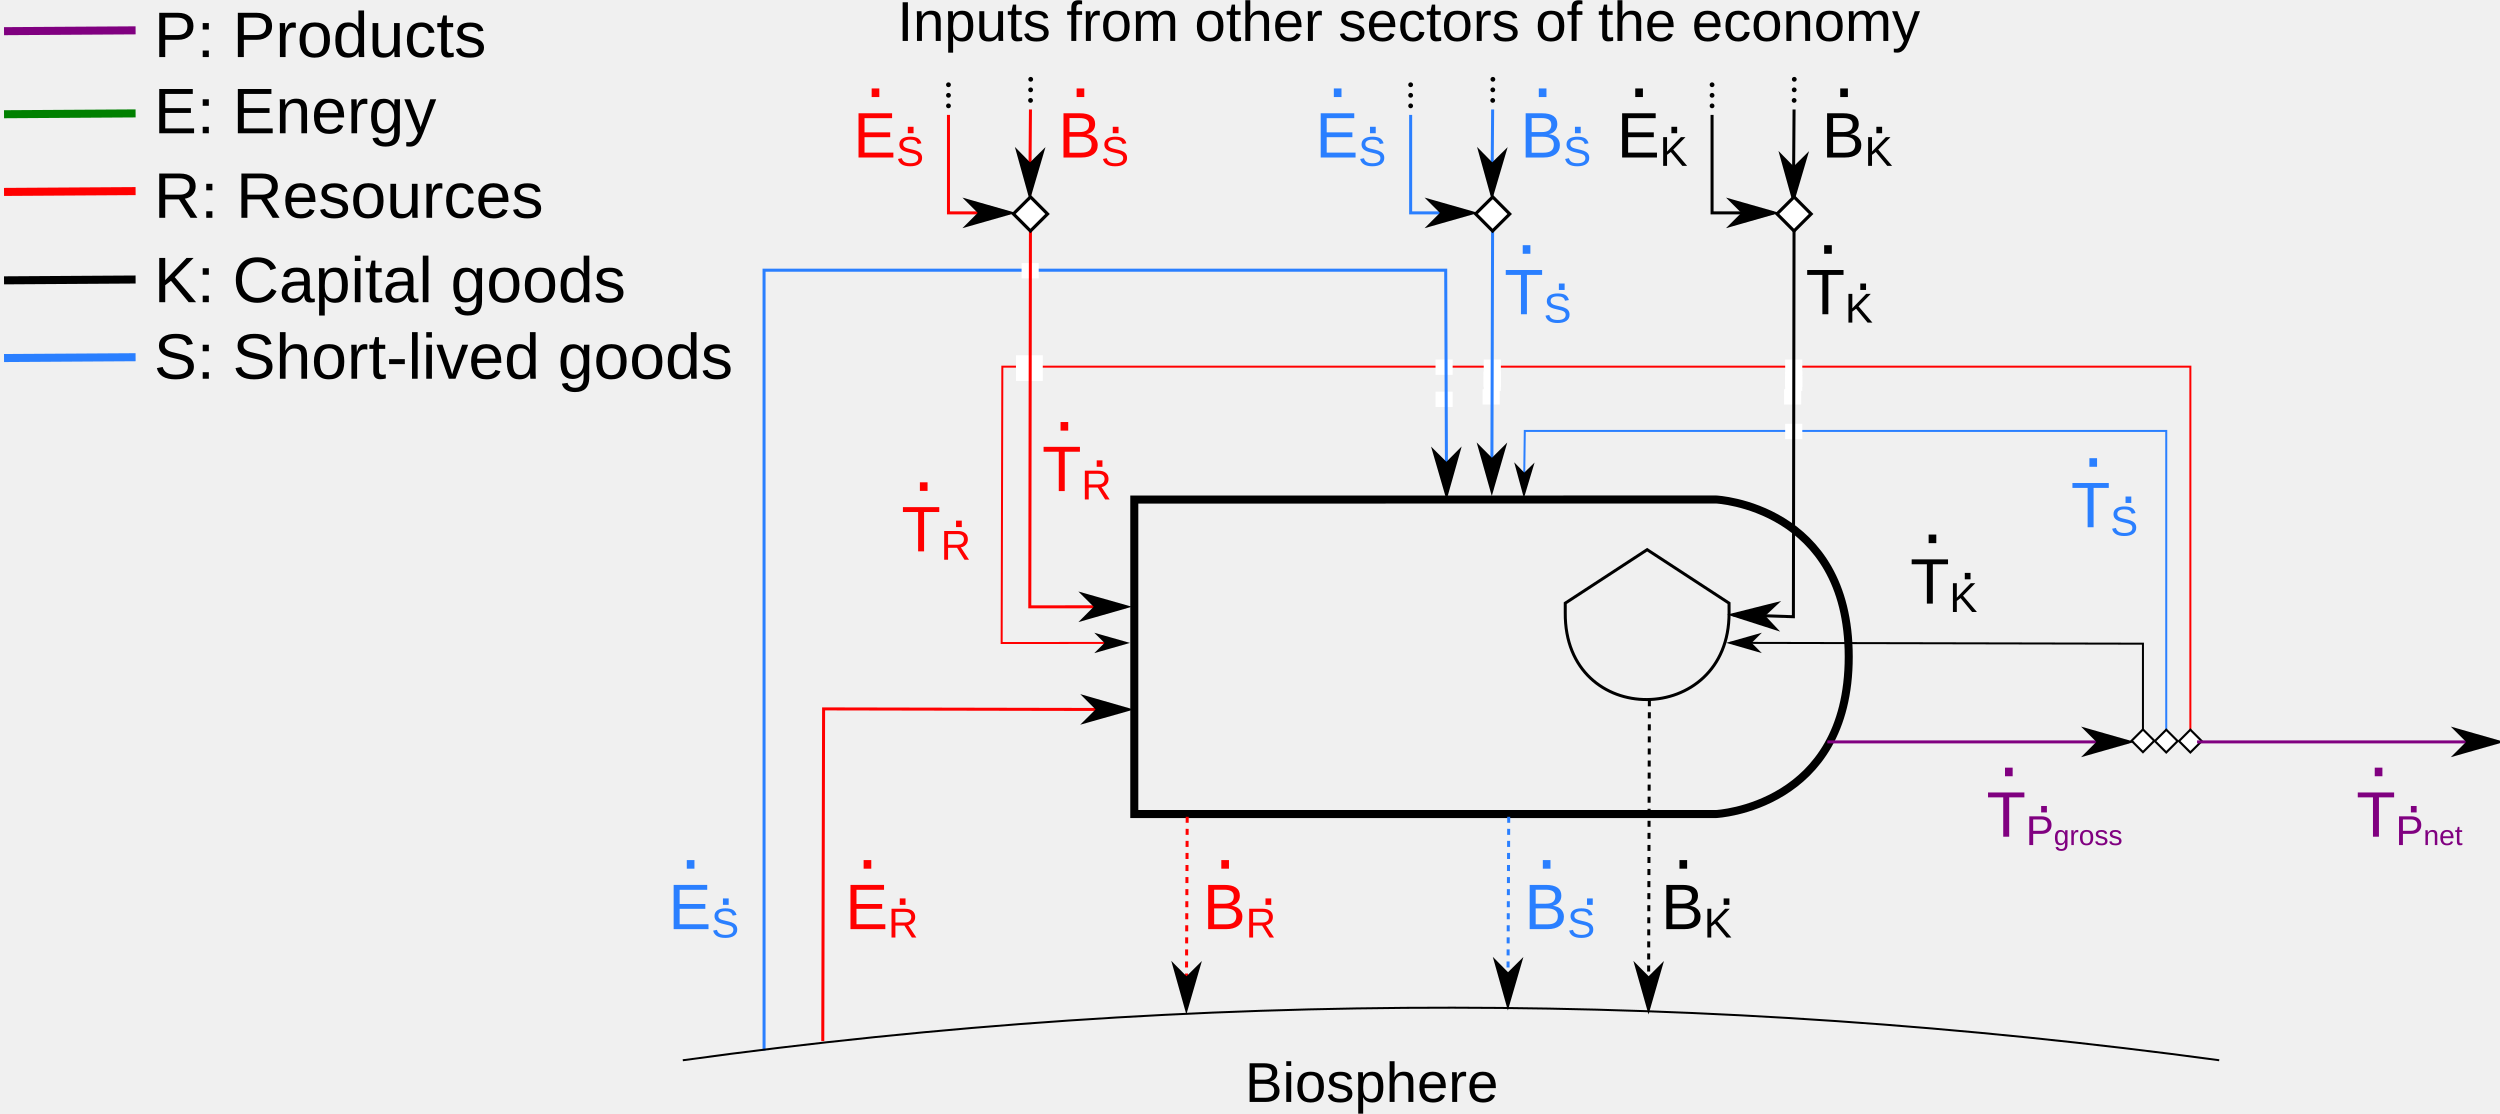
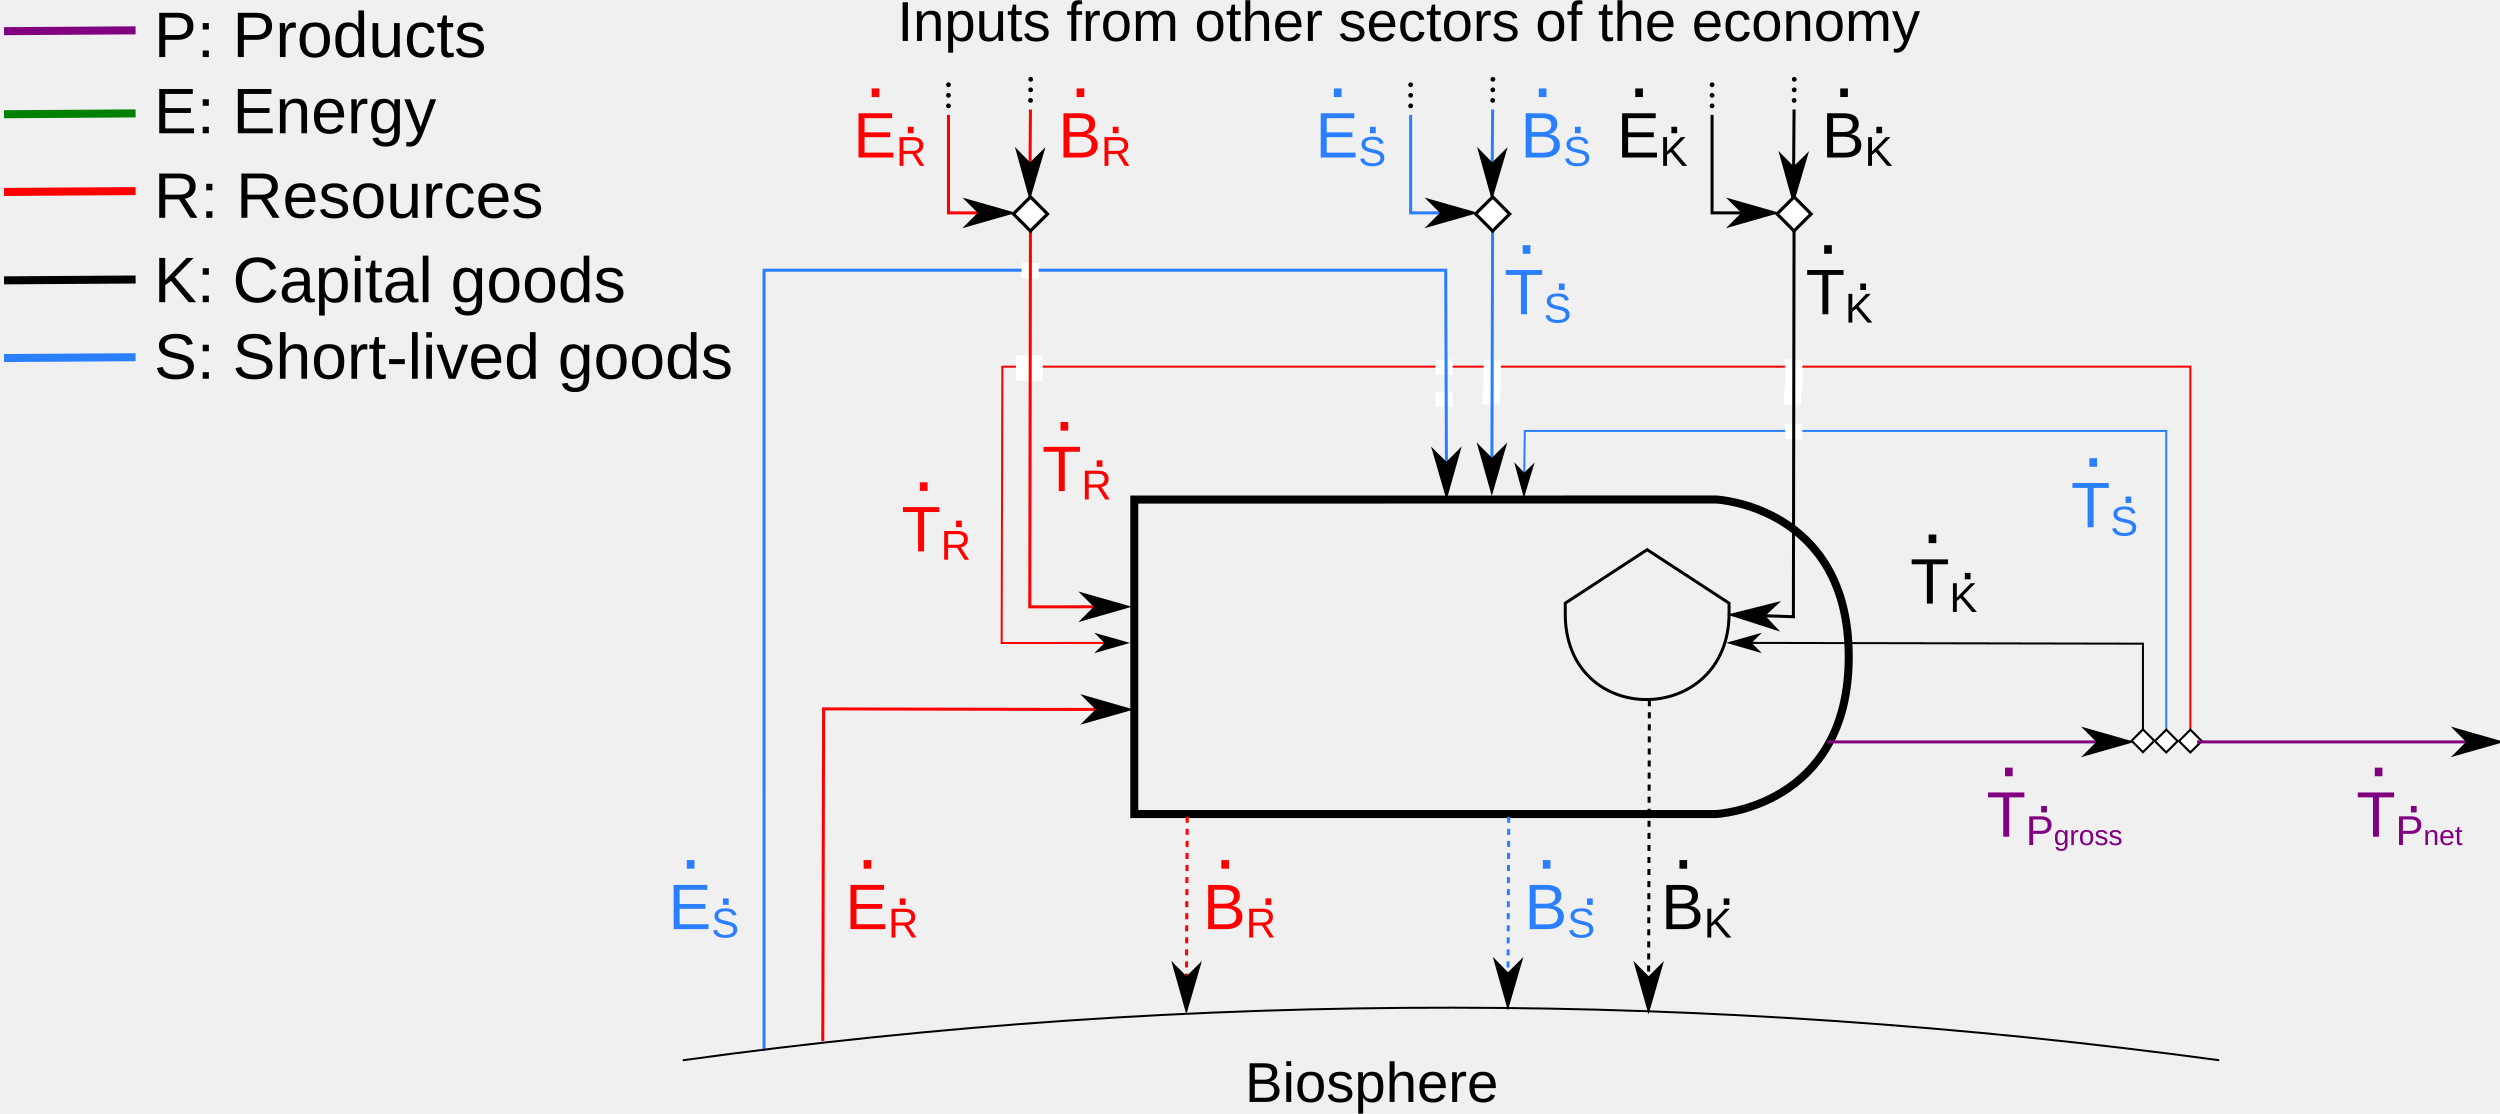
<svg xmlns="http://www.w3.org/2000/svg" width="1244.111" height="553.949" id="svg2" version="1.1">
  <defs id="defs4">
    <marker style="overflow:visible" id="InfiniteLineEnd" refX="0" refY="0" orient="auto">
      <g id="g4287">
        <circle id="circle4289" r="0.8" cy="0" cx="3" />
        <circle id="circle4291" r="0.8" cy="0" cx="6.5" />
        <circle id="circle4293" r="0.8" cy="0" cx="10" />
      </g>
    </marker>
    <marker orient="auto" refY="0" refX="0" id="Arrow2Mend" style="overflow:visible">
      <path id="path3888" style="font-size:12px;fill-rule:evenodd;stroke-width:0.625;stroke-linejoin:round" d="M 8.719,4.034 -2.207,0.016 8.719,-4.002 c -1.745,2.372 -1.735,5.617 -6e-7,8.035 z" transform="scale(-0.6,-0.6)" />
    </marker>
    <marker orient="auto" refY="0" refX="0" id="EmptyDiamondL" style="overflow:visible">
      <path id="path3968" d="M 0,-7.071 -7.071,0 0,7.071 7.071,0 0,-7.071 z" style="fill:#ffffff;fill-rule:evenodd;stroke:#000000;stroke-width:1pt;marker-start:none" transform="scale(0.8,0.8)" />
    </marker>
    <marker style="overflow:visible" id="InfiniteLineStart" refX="0" refY="0" orient="auto">
      <g id="g4034" transform="translate(-13,0)">
        <circle d="M 3.8,0 C 3.8,0.442 3.442,0.8 3,0.8 2.558,0.8 2.2,0.442 2.2,0 c 0,-0.442 0.358,-0.8 0.8,-0.8 0.442,0 0.8,0.358 0.8,0.8 z" id="circle4036" r="0.8" cy="0" cx="3" />
        <circle d="M 7.3,0 C 7.3,0.442 6.942,0.8 6.5,0.8 6.058,0.8 5.7,0.442 5.7,0 c 0,-0.442 0.358,-0.8 0.8,-0.8 0.442,0 0.8,0.358 0.8,0.8 z" id="circle4038" r="0.8" cy="0" cx="6.5" />
        <circle d="M 10.8,0 C 10.8,0.442 10.442,0.8 10,0.8 9.558,0.8 9.2,0.442 9.2,0 c 0,-0.442 0.358,-0.8 0.8,-0.8 0.442,0 0.8,0.358 0.8,0.8 z" id="circle4040" r="0.8" cy="0" cx="10" />
      </g>
    </marker>
    <marker orient="auto" refY="0" refX="0" id="Arrow1Lend" style="overflow:visible">
      <path id="path3792" d="M 0,0 5,-5 -12.5,0 5,5 0,0 z" style="fill-rule:evenodd;stroke:#000000;stroke-width:1pt;marker-start:none" transform="matrix(-0.8,0,0,-0.8,-10,0)" />
    </marker>
    <marker orient="auto" refY="0" refX="0" id="Arrow1Lstart-0" style="overflow:visible">
      <path id="path4143-5" d="M 0,0 5,-5 -12.5,0 5,5 0,0 z" style="fill-rule:evenodd;stroke:#000000;stroke-width:1pt;marker-start:none" transform="matrix(0.8,0,0,0.8,10,0)" />
    </marker>
    <marker orient="auto" refY="0" refX="0" id="Arrow1Lend-7" style="overflow:visible">
      <path id="path4132-0" d="M 0,0 5,-5 -12.5,0 5,5 0,0 z" style="fill-rule:evenodd;stroke:#000000;stroke-width:1pt;marker-start:none" transform="matrix(-0.8,0,0,-0.8,-10,0)" />
    </marker>
    <marker style="overflow:visible" id="InfiniteLineStart-0" refX="0" refY="0" orient="auto">
      <g id="g4065-5" transform="translate(-13,0)">
        <circle d="M 3.8,0 C 3.8,0.442 3.442,0.8 3,0.8 2.558,0.8 2.2,0.442 2.2,0 c 0,-0.442 0.358,-0.8 0.8,-0.8 0.442,0 0.8,0.358 0.8,0.8 z" id="circle4067-6" r="0.8" cy="0" cx="3" />
        <circle d="M 7.3,0 C 7.3,0.442 6.942,0.8 6.5,0.8 6.058,0.8 5.7,0.442 5.7,0 c 0,-0.442 0.358,-0.8 0.8,-0.8 0.442,0 0.8,0.358 0.8,0.8 z" id="circle4069-78" r="0.8" cy="0" cx="6.5" />
        <circle d="M 10.8,0 C 10.8,0.442 10.442,0.8 10,0.8 9.558,0.8 9.2,0.442 9.2,0 c 0,-0.442 0.358,-0.8 0.8,-0.8 0.442,0 0.8,0.358 0.8,0.8 z" id="circle4071-06" r="0.8" cy="0" cx="10" />
      </g>
    </marker>
    <marker orient="auto" refY="0" refX="0" id="EmptyDiamondL-1" style="overflow:visible">
      <path id="path4169" d="M 0,-7.071 -7.071,0 0,7.071 7.071,0 0,-7.071 z" style="fill:#ffffff;fill-rule:evenodd;stroke:#000000;stroke-width:1pt;marker-start:none" transform="scale(0.8,0.8)" />
    </marker>
    <marker orient="auto" refY="0" refX="0" id="Arrow1Lstart-7" style="overflow:visible">
      <path id="path4143-9" d="M 0,0 5,-5 -12.5,0 5,5 0,0 z" style="fill-rule:evenodd;stroke:#000000;stroke-width:1pt;marker-start:none" transform="matrix(0.8,0,0,0.8,10,0)" />
    </marker>
    <marker orient="auto" refY="0" refX="0" id="Arrow1Lend-0" style="overflow:visible">
      <path id="path4132-2" d="M 0,0 5,-5 -12.5,0 5,5 0,0 z" style="fill-rule:evenodd;stroke:#000000;stroke-width:1pt;marker-start:none" transform="matrix(-0.8,0,0,-0.8,-10,0)" />
    </marker>
    <marker style="overflow:visible" id="InfiniteLineStart-3" refX="0" refY="0" orient="auto">
      <g id="g4065-9" transform="translate(-13,0)">
        <circle d="M 3.8,0 C 3.8,0.442 3.442,0.8 3,0.8 2.558,0.8 2.2,0.442 2.2,0 c 0,-0.442 0.358,-0.8 0.8,-0.8 0.442,0 0.8,0.358 0.8,0.8 z" id="circle4067-9" r="0.8" cy="0" cx="3" />
        <circle d="M 7.3,0 C 7.3,0.442 6.942,0.8 6.5,0.8 6.058,0.8 5.7,0.442 5.7,0 c 0,-0.442 0.358,-0.8 0.8,-0.8 0.442,0 0.8,0.358 0.8,0.8 z" id="circle4069-7" r="0.8" cy="0" cx="6.5" />
        <circle d="M 10.8,0 C 10.8,0.442 10.442,0.8 10,0.8 9.558,0.8 9.2,0.442 9.2,0 c 0,-0.442 0.358,-0.8 0.8,-0.8 0.442,0 0.8,0.358 0.8,0.8 z" id="circle4071-0" r="0.8" cy="0" cx="10" />
      </g>
    </marker>
    <marker orient="auto" refY="0" refX="0" id="InfiniteLineStart-7" style="overflow:visible">
      <g transform="translate(-13,0)" id="g4065">
        <circle cx="3" cy="0" r="0.8" id="circle4067" d="M 3.8,0 C 3.8,0.442 3.442,0.8 3,0.8 2.558,0.8 2.2,0.442 2.2,0 c 0,-0.442 0.358,-0.8 0.8,-0.8 0.442,0 0.8,0.358 0.8,0.8 z" />
        <circle cx="6.5" cy="0" r="0.8" id="circle4069" d="M 7.3,0 C 7.3,0.442 6.942,0.8 6.5,0.8 6.058,0.8 5.7,0.442 5.7,0 c 0,-0.442 0.358,-0.8 0.8,-0.8 0.442,0 0.8,0.358 0.8,0.8 z" />
        <circle cx="10" cy="0" r="0.8" id="circle4071" d="M 10.8,0 C 10.8,0.442 10.442,0.8 10,0.8 9.558,0.8 9.2,0.442 9.2,0 c 0,-0.442 0.358,-0.8 0.8,-0.8 0.442,0 0.8,0.358 0.8,0.8 z" />
      </g>
    </marker>
    <marker style="overflow:visible" id="Arrow1Lend-2" refX="0" refY="0" orient="auto">
      <path transform="matrix(-0.8,0,0,-0.8,-10,0)" style="fill-rule:evenodd;stroke:#000000;stroke-width:1pt;marker-start:none" d="M 0,0 5,-5 -12.5,0 5,5 0,0 z" id="path4132" />
    </marker>
    <marker style="overflow:visible" id="Arrow1Lstart" refX="0" refY="0" orient="auto">
      <path transform="matrix(0.8,0,0,0.8,10,0)" style="fill-rule:evenodd;stroke:#000000;stroke-width:1pt;marker-start:none" d="M 0,0 5,-5 -12.5,0 5,5 0,0 z" id="path4143" />
    </marker>
  </defs>
  <g id="layer1" transform="translate(833.1399,-154.8821)">
    <text xml:space="preserve" style="font-size:32px;font-style:normal;font-variant:normal;font-weight:bold;font-stretch:expanded;text-align:start;line-height:125%;letter-spacing:0px;word-spacing:0px;text-anchor:start;fill:#000000;fill-opacity:1;stroke:none;font-family:Engravers MT;-inkscape-font-specification:Engravers MT Bold Expanded" x="292.258" y="107.663" id="text6668" transform="translate(-121.7803,643.7631)">
      <tspan id="tspan6670" x="292.258" y="107.663" />
    </text>
    <path id="path4734" d="m -831.14,170.394 65.479,-0.414" style="fill:none;stroke:#800080;stroke-width:4;stroke-linecap:butt;stroke-linejoin:miter;stroke-opacity:1;marker-start:none;marker-end:none" />
    <path style="fill:none;stroke:#000000;stroke-width:4;stroke-linecap:butt;stroke-linejoin:miter;stroke-opacity:1;marker-start:none;marker-end:none" d="m -831.14,294.394 65.479,-0.414" id="path4736" />
    <path style="fill:none;stroke:#008000;stroke-width:4;stroke-linecap:butt;stroke-linejoin:miter;stroke-opacity:1;marker-start:none;marker-end:none" d="m -831.14,211.728 65.479,-0.414" id="path4738" />
    <path id="path4740" d="m -831.14,333.061 65.479,-0.414" style="fill:none;stroke:#2a7fff;stroke-width:4;stroke-linecap:butt;stroke-linejoin:miter;stroke-opacity:1;marker-start:none;marker-end:none" />
    <text xml:space="preserve" style="font-size:32px;font-style:normal;font-variant:normal;font-weight:normal;font-stretch:normal;text-align:start;line-height:125%;letter-spacing:0px;word-spacing:0px;text-anchor:start;fill:#000000;fill-opacity:1;stroke:none;font-family:Arial;-inkscape-font-specification:Arial" x="-756.526" y="183.267" id="text5894">
      <tspan id="tspan5896" x="-756.526" y="183.267">P: Products</tspan>
    </text>
    <text id="text5898" y="221.202" x="-756.526" style="font-size:32px;font-style:normal;font-variant:normal;font-weight:normal;font-stretch:normal;text-align:start;line-height:125%;letter-spacing:0px;word-spacing:0px;text-anchor:start;fill:#000000;fill-opacity:1;stroke:none;font-family:Arial;-inkscape-font-specification:Arial" xml:space="preserve">
      <tspan y="221.202" x="-756.526" id="tspan5900">E: Energy</tspan>
    </text>
    <text xml:space="preserve" style="font-size:32px;font-style:normal;font-variant:normal;font-weight:normal;font-stretch:normal;text-align:start;line-height:125%;letter-spacing:0px;word-spacing:0px;text-anchor:start;fill:#000000;fill-opacity:1;stroke:none;font-family:Arial;-inkscape-font-specification:Arial" x="-756.526" y="343.357" id="text5902">
      <tspan id="tspan5904" x="-756.526" y="343.357">S: Short-lived goods</tspan>
    </text>
    <text id="text5906" y="305.267" x="-756.526" style="font-size:32px;font-style:normal;font-variant:normal;font-weight:normal;font-stretch:normal;text-align:start;line-height:125%;letter-spacing:0px;word-spacing:0px;text-anchor:start;fill:#000000;fill-opacity:1;stroke:none;font-family:Arial;-inkscape-font-specification:Arial" xml:space="preserve">
      <tspan y="305.267" x="-756.526" id="tspan5908">K: Capital goods</tspan>
    </text>
    <path id="path6782" d="m -268.666,403.498 0,156.485 289.541,0 c 0,0 66,-3.206 66,-78.265 0,-75.059 -66,-78.265 -66,-78.265 z" style="fill:none;stroke:#000000;stroke-width:4;stroke-linecap:butt;stroke-linejoin:miter;stroke-opacity:1" />
    <path style="fill:none;stroke:#000000;stroke-width:1.5;stroke-linecap:butt;stroke-linejoin:miter;stroke-opacity:1" d="m 27.306,455.046 -40.754,-26.62 -40.754,26.62 0,4.778 c -0.431,58.107 81.709,57.06 81.531,0 z" id="path6784" />
    <path id="path6786" d="m -423.691,672.966 0.409,-165.304 151.459,0.31" style="fill:none;stroke:#ff0000;stroke-width:1.5;stroke-linecap:butt;stroke-linejoin:miter;stroke-opacity:1;marker-start:none;marker-end:url(#Arrow1Lend)" />
    <path id="path6796" d="m -242.335,561.347 -0.414,95.479" style="fill:none;stroke:#ff0000;stroke-width:1.5;stroke-linecap:butt;stroke-linejoin:miter;stroke-miterlimit:4;stroke-opacity:1;stroke-dasharray:3, 3;stroke-dashoffset:0;marker-start:none;marker-end:url(#Arrow1Lend)" />
    <path style="fill:none;stroke:#000000;stroke-width:1.5;stroke-linecap:butt;stroke-linejoin:miter;stroke-miterlimit:4;stroke-opacity:1;stroke-dasharray:3, 3;stroke-dashoffset:0;marker-start:none;marker-end:url(#Arrow1Lend)" d="m -12.335,503.347 -0.414,153.479" id="path6806" />
    <path style="fill:none;stroke:#2a7fff;stroke-width:1px;stroke-linecap:butt;stroke-linejoin:miter;stroke-opacity:1;marker-start:url(#EmptyDiamondL);marker-end:url(#Arrow1Lend)" d="m 244.88,523.677 0.005,-154.33 -319.219,0 -0.414,31.479" id="path6820" />
    <path style="fill:none;stroke:#000000;stroke-width:1px;stroke-linecap:butt;stroke-linejoin:miter;stroke-opacity:1;marker-start:url(#EmptyDiamondL);marker-end:url(#Arrow1Lend)" d="m 233.286,523.531 0,-48.325 -205.479,-0.414" id="path6822" />
    <path id="path6824" d="m 76.221,524.076 150,0.009" style="fill:none;stroke:#800080;stroke-width:1.5;stroke-linecap:butt;stroke-linejoin:miter;stroke-opacity:1;marker-end:url(#Arrow1Lend)" />
    <rect y="365.793" x="55.239" height="7.626" width="8.523" id="rect6828" style="fill:#ffffff;fill-opacity:1;stroke:none" />
    <rect style="fill:#ffffff;fill-opacity:1;stroke:none" id="rect6830" width="8.523" height="7.626" x="54.683" y="348.572" />
    <rect style="fill:#ffffff;fill-opacity:1;stroke:none" id="rect6832" width="8.523" height="7.626" x="55.239" y="339.793" />
    <rect y="341.793" x="55.239" height="7.626" width="8.523" id="rect6834" style="fill:#ffffff;fill-opacity:1;stroke:none" />
    <rect y="339.793" x="-94.761" height="7.626" width="8.523" id="rect6836" style="fill:#ffffff;fill-opacity:1;stroke:none" />
    <rect style="fill:#ffffff;fill-opacity:1;stroke:none" id="rect6838" width="8.523" height="7.626" x="-94.761" y="341.793" />
    <path id="path6848" d="m -82.335,561.347 -0.414,93.479" style="fill:none;stroke:#2a7fff;stroke-width:1.5;stroke-linecap:butt;stroke-linejoin:miter;stroke-miterlimit:4;stroke-opacity:1;stroke-dasharray:3, 3;stroke-dashoffset:0;marker-start:none;marker-end:url(#Arrow1Lend)" />
    <path style="fill:none;stroke:#ff0000;stroke-width:1px;stroke-linecap:butt;stroke-linejoin:miter;stroke-opacity:1;marker-start:url(#EmptyDiamondL);marker-end:url(#Arrow1Lend)" d="m 256.88,523.677 0.005,-186.33 -591.219,0 -0.338,137.528 61.924,-0.049" id="path6850" />
    <rect style="fill:#ffffff;fill-opacity:1;stroke:none" id="rect6852" width="13.338" height="12.782" x="-327.548" y="331.666" />
    <rect y="333.793" x="55.239" height="7.626" width="8.523" id="rect6854" style="fill:#ffffff;fill-opacity:1;stroke:none" />
    <rect y="348.572" x="-95.317" height="7.626" width="8.523" id="rect6860" style="fill:#ffffff;fill-opacity:1;stroke:none" />
    <rect y="339.793" x="-94.761" height="7.626" width="8.523" id="rect6862" style="fill:#ffffff;fill-opacity:1;stroke:none" />
    <rect style="fill:#ffffff;fill-opacity:1;stroke:none" id="rect6866" width="8.523" height="7.626" x="-94.761" y="333.793" />
    <path style="fill:none;stroke:#2a7fff;stroke-width:1.5;stroke-linecap:butt;stroke-linejoin:miter;stroke-opacity:1;marker-start:url(#EmptyDiamondL-1);marker-end:url(#Arrow1Lend)" d="m -90.334,261.347 -0.414,137.479" id="path9595" />
    <path id="path9819" d="m 59.666,209.347 -0.333,44.443" style="fill:none;stroke:#000000;stroke-width:1.5;stroke-linecap:butt;stroke-linejoin:miter;stroke-opacity:1;marker-start:url(#InfiniteLineStart-7);marker-end:url(#Arrow1Lend)" />
    <rect y="333.793" x="-118.761" height="7.626" width="8.523" id="rect4711" style="fill:#ffffff;fill-opacity:1;stroke:none" />
    <rect style="fill:#ffffff;fill-opacity:1;stroke:none" id="rect4713" width="8.523" height="7.626" x="-118.761" y="349.793" />
    <path id="path4703" d="m -452.907,677.677 -0.005,-388.33 339.219,0 0.414,111.479" style="fill:none;stroke:#2a7fff;stroke-width:1.5;stroke-linecap:butt;stroke-linejoin:miter;stroke-opacity:1;marker-start:none;marker-end:url(#Arrow1Lend)" />
    <rect y="285.793" x="-324.761" height="7.626" width="8.523" id="rect4717" style="fill:#ffffff;fill-opacity:1;stroke:none" />
    <path style="fill:none;stroke:#ff0000;stroke-width:1.5;stroke-linecap:butt;stroke-linejoin:miter;stroke-opacity:1;marker-start:url(#EmptyDiamondL-1);marker-end:url(#Arrow1Lend)" d="m -320.334,261.347 -0.338,195.528 47.924,-0.049" id="path9583" />
    <text id="text4961" y="703.267" x="-131.094" style="font-size:28px;font-style:normal;font-variant:normal;font-weight:normal;font-stretch:normal;text-align:start;line-height:125%;letter-spacing:0px;word-spacing:0px;text-anchor:start;fill:#000000;fill-opacity:1;stroke:none;font-family:Arial;-inkscape-font-specification:Arial" xml:space="preserve">
      <tspan y="703.267" x="-131.094" id="tspan4963" style="text-align:center;text-anchor:middle">Biosphere</tspan>
    </text>
    <text id="text4965" y="175.267" x="-386.526" style="font-size:28px;font-style:normal;font-variant:normal;font-weight:normal;font-stretch:normal;text-align:start;line-height:125%;letter-spacing:0px;word-spacing:0px;text-anchor:start;fill:#000000;fill-opacity:1;stroke:none;font-family:Arial;-inkscape-font-specification:Arial" xml:space="preserve">
      <tspan y="175.267" x="-386.526" id="tspan4967">Inputs from other sectors of the economy</tspan>
    </text>
    <path style="fill:none;stroke:#000000;stroke-width:1px;stroke-linecap:butt;stroke-linejoin:miter;stroke-opacity:1" d="m 341.788,527.876 c 256.212,-35.344 510.705,-34.403 764.592,0" id="path3079" transform="translate(-835.1399,154.6341)" />
    <text id="text3075" y="399.267" x="-314.526" style="font-size:32px;font-style:normal;font-variant:normal;font-weight:normal;font-stretch:normal;text-align:start;line-height:125%;letter-spacing:0px;word-spacing:0px;text-anchor:start;fill:#ff0000;fill-opacity:1;stroke:none;font-family:Arial;-inkscape-font-specification:Arial" xml:space="preserve">
      <tspan y="399.267" x="-314.526" id="tspan3077">T<tspan style="font-size:65.001%;baseline-shift:sub;fill:#ff0000" id="tspan3079">R</tspan>
      </tspan>
    </text>
    <text id="text3087" y="311.267" x="-84.526" style="font-size:32px;font-style:normal;font-variant:normal;font-weight:normal;font-stretch:normal;text-align:start;line-height:125%;letter-spacing:0px;word-spacing:0px;text-anchor:start;fill:#2a7fff;fill-opacity:1;stroke:none;font-family:Arial;-inkscape-font-specification:Arial" xml:space="preserve">
      <tspan y="311.267" x="-84.526" id="tspan3089">T<tspan style="font-size:65.001%;baseline-shift:sub;fill:#2a7fff" id="tspan3091">S</tspan>
      </tspan>
    </text>
    <text xml:space="preserve" style="font-size:32px;font-style:normal;font-variant:normal;font-weight:normal;font-stretch:normal;text-align:start;line-height:125%;letter-spacing:0px;word-spacing:0px;text-anchor:start;fill:#000000;fill-opacity:1;stroke:none;font-family:Arial;-inkscape-font-specification:Arial" x="65.474" y="311.267" id="text3093">
      <tspan id="tspan3095" x="65.474" y="311.267">T<tspan id="tspan3097" style="font-size:65.001%;baseline-shift:sub">K</tspan>
      </tspan>
    </text>
    <text xml:space="preserve" style="font-size:40px;font-style:normal;font-variant:normal;font-weight:normal;font-stretch:normal;text-align:start;line-height:125%;letter-spacing:0px;word-spacing:0px;text-anchor:start;fill:#ff0000;fill-opacity:1;stroke:none;font-family:Arial;-inkscape-font-specification:Arial" x="-309.02" y="369.179" id="text3088">
      <tspan id="tspan3090" x="-309.02" y="369.179">.</tspan>
    </text>
    <text xml:space="preserve" style="font-size:40px;font-style:normal;font-variant:normal;font-weight:normal;font-stretch:normal;text-align:start;line-height:125%;letter-spacing:0px;word-spacing:0px;text-anchor:start;fill:#2a7fff;fill-opacity:1;stroke:none;font-family:Arial;-inkscape-font-specification:Arial" x="-79.02" y="281.179" id="text3096">
      <tspan id="tspan3098" x="-79.02" y="281.179">.</tspan>
    </text>
    <text id="text3100" y="281.179" x="70.98" style="font-size:40px;font-style:normal;font-variant:normal;font-weight:normal;font-stretch:normal;text-align:start;line-height:125%;letter-spacing:0px;word-spacing:0px;text-anchor:start;fill:#000000;fill-opacity:1;stroke:none;font-family:Arial;-inkscape-font-specification:Arial" xml:space="preserve">
      <tspan y="281.179" x="70.98" id="tspan3102">.</tspan>
    </text>
    <text id="text3095" y="571.267" x="155.474" style="font-size:32px;font-style:normal;font-variant:normal;font-weight:normal;font-stretch:normal;text-align:start;line-height:125%;letter-spacing:0px;word-spacing:0px;text-anchor:start;fill:#800080;fill-opacity:1;stroke:none;font-family:Arial;-inkscape-font-specification:Arial" xml:space="preserve">
      <tspan y="571.267" x="155.474" id="tspan3099">T<tspan style="font-size:65.001%;baseline-shift:sub;fill:#800080" id="tspan3101">P<tspan style="font-size:14px" id="tspan3183">gross</tspan>
        </tspan>
      </tspan>
    </text>
    <text xml:space="preserve" style="font-size:40px;font-style:normal;font-variant:normal;font-weight:normal;font-stretch:normal;text-align:start;line-height:125%;letter-spacing:0px;word-spacing:0px;text-anchor:start;fill:#800080;fill-opacity:1;stroke:none;font-family:Arial;-inkscape-font-specification:Arial" x="160.98" y="541.179" id="text3103">
      <tspan id="tspan3105" x="160.98" y="541.179">.</tspan>
    </text>
    <text xml:space="preserve" style="font-size:32px;font-style:normal;font-variant:normal;font-weight:normal;font-stretch:normal;text-align:start;line-height:125%;letter-spacing:0px;word-spacing:0px;text-anchor:start;fill:#ff0000;fill-opacity:1;stroke:none;font-family:Arial;-inkscape-font-specification:Arial" x="-234.526" y="617.267" id="text3107">
      <tspan id="tspan3109" x="-234.526" y="617.267">B<tspan id="tspan3111" style="font-size:65.001%;baseline-shift:sub;fill:#ff0000">R</tspan>
      </tspan>
    </text>
    <text xml:space="preserve" style="font-size:32px;font-style:normal;font-variant:normal;font-weight:normal;font-stretch:normal;text-align:start;line-height:125%;letter-spacing:0px;word-spacing:0px;text-anchor:start;fill:#2a7fff;fill-opacity:1;stroke:none;font-family:Arial;-inkscape-font-specification:Arial" x="-74.526" y="617.267" id="text3113">
      <tspan id="tspan3115" x="-74.526" y="617.267">B<tspan id="tspan3117" style="font-size:65.001%;baseline-shift:sub;fill:#2a7fff">S</tspan>
      </tspan>
    </text>
    <text id="text3119" y="617.267" x="-6.526" style="font-size:32px;font-style:normal;font-variant:normal;font-weight:normal;font-stretch:normal;text-align:start;line-height:125%;letter-spacing:0px;word-spacing:0px;text-anchor:start;fill:#000000;fill-opacity:1;stroke:none;font-family:Arial;-inkscape-font-specification:Arial" xml:space="preserve">
      <tspan y="617.267" x="-6.526" id="tspan3121">B<tspan style="font-size:65.001%;baseline-shift:sub" id="tspan3123">K</tspan>
      </tspan>
    </text>
    <text id="text3125" y="587.179" x="-229.02" style="font-size:40px;font-style:normal;font-variant:normal;font-weight:normal;font-stretch:normal;text-align:start;line-height:125%;letter-spacing:0px;word-spacing:0px;text-anchor:start;fill:#ff0000;fill-opacity:1;stroke:none;font-family:Arial;-inkscape-font-specification:Arial" xml:space="preserve">
      <tspan y="587.179" x="-229.02" id="tspan3127">.</tspan>
    </text>
    <text id="text3129" y="587.179" x="-69.02" style="font-size:40px;font-style:normal;font-variant:normal;font-weight:normal;font-stretch:normal;text-align:start;line-height:125%;letter-spacing:0px;word-spacing:0px;text-anchor:start;fill:#2a7fff;fill-opacity:1;stroke:none;font-family:Arial;-inkscape-font-specification:Arial" xml:space="preserve">
      <tspan y="587.179" x="-69.02" id="tspan3131">.</tspan>
    </text>
    <text xml:space="preserve" style="font-size:40px;font-style:normal;font-variant:normal;font-weight:normal;font-stretch:normal;text-align:start;line-height:125%;letter-spacing:0px;word-spacing:0px;text-anchor:start;fill:#000000;fill-opacity:1;stroke:none;font-family:Arial;-inkscape-font-specification:Arial" x="-1.02" y="587.179" id="text3133">
      <tspan id="tspan3135" x="-1.02" y="587.179">.</tspan>
    </text>
    <text id="text3105" y="387.179" x="-290.109" style="font-size:29.971px;font-style:normal;font-variant:normal;font-weight:normal;font-stretch:normal;text-align:start;line-height:125%;letter-spacing:0px;word-spacing:0px;text-anchor:start;fill:#ff0000;fill-opacity:1;stroke:none;font-family:Arial;-inkscape-font-specification:Arial" xml:space="preserve">
      <tspan y="387.179" x="-290.109" id="tspan3107">.</tspan>
    </text>
    <text xml:space="preserve" style="font-size:29.971px;font-style:normal;font-variant:normal;font-weight:normal;font-stretch:normal;text-align:start;line-height:125%;letter-spacing:0px;word-spacing:0px;text-anchor:start;fill:#2a7fff;fill-opacity:1;stroke:none;font-family:Arial;-inkscape-font-specification:Arial" x="-60.109" y="299.179" id="text3109">
      <tspan id="tspan3112" x="-60.109" y="299.179">.</tspan>
    </text>
    <text id="text3114" y="299.179" x="89.891" style="font-size:29.971px;font-style:normal;font-variant:normal;font-weight:normal;font-stretch:normal;text-align:start;line-height:125%;letter-spacing:0px;word-spacing:0px;text-anchor:start;fill:#000000;fill-opacity:1;stroke:none;font-family:Arial;-inkscape-font-specification:Arial" xml:space="preserve">
      <tspan y="299.179" x="89.891" id="tspan3116">.</tspan>
    </text>
    <text xml:space="preserve" style="font-size:29.971px;font-style:normal;font-variant:normal;font-weight:normal;font-stretch:normal;text-align:start;line-height:125%;letter-spacing:0px;word-spacing:0px;text-anchor:start;fill:#800080;fill-opacity:1;stroke:none;font-family:Arial;-inkscape-font-specification:Arial" x="179.891" y="559.179" id="text3118">
      <tspan id="tspan3120" x="179.891" y="559.179">.</tspan>
    </text>
    <text xml:space="preserve" style="font-size:29.971px;font-style:normal;font-variant:normal;font-weight:normal;font-stretch:normal;text-align:start;line-height:125%;letter-spacing:0px;word-spacing:0px;text-anchor:start;fill:#000000;fill-opacity:1;stroke:none;font-family:Arial;-inkscape-font-specification:Arial" x="21.891" y="605.179" id="text3122">
      <tspan id="tspan3124" x="21.891" y="605.179">.</tspan>
    </text>
    <text id="text3126" y="605.179" x="-46.109" style="font-size:29.971px;font-style:normal;font-variant:normal;font-weight:normal;font-stretch:normal;text-align:start;line-height:125%;letter-spacing:0px;word-spacing:0px;text-anchor:start;fill:#2a7fff;fill-opacity:1;stroke:none;font-family:Arial;-inkscape-font-specification:Arial" xml:space="preserve">
      <tspan y="605.179" x="-46.109" id="tspan3128">.</tspan>
    </text>
    <text xml:space="preserve" style="font-size:29.971px;font-style:normal;font-variant:normal;font-weight:normal;font-stretch:normal;text-align:start;line-height:125%;letter-spacing:0px;word-spacing:0px;text-anchor:start;fill:#ff0000;fill-opacity:1;stroke:none;font-family:Arial;-inkscape-font-specification:Arial" x="-206.109" y="605.179" id="text3130">
      <tspan id="tspan3132" x="-206.109" y="605.179">.</tspan>
    </text>
    <text xml:space="preserve" style="font-size:32px;font-style:normal;font-variant:normal;font-weight:normal;font-stretch:normal;text-align:start;line-height:125%;letter-spacing:0px;word-spacing:0px;text-anchor:start;fill:#ff0000;fill-opacity:1;stroke:none;font-family:Arial;-inkscape-font-specification:Arial" x="-384.526" y="429.267" id="text3134">
      <tspan id="tspan3136" x="-384.526" y="429.267">T<tspan id="tspan3138" style="font-size:65.001%;baseline-shift:sub;fill:#ff0000">R</tspan>
      </tspan>
    </text>
    <text id="text3140" y="399.179" x="-379.02" style="font-size:40px;font-style:normal;font-variant:normal;font-weight:normal;font-stretch:normal;text-align:start;line-height:125%;letter-spacing:0px;word-spacing:0px;text-anchor:start;fill:#ff0000;fill-opacity:1;stroke:none;font-family:Arial;-inkscape-font-specification:Arial" xml:space="preserve">
      <tspan y="399.179" x="-379.02" id="tspan3142">.</tspan>
    </text>
    <text xml:space="preserve" style="font-size:29.971px;font-style:normal;font-variant:normal;font-weight:normal;font-stretch:normal;text-align:start;line-height:125%;letter-spacing:0px;word-spacing:0px;text-anchor:start;fill:#ff0000;fill-opacity:1;stroke:none;font-family:Arial;-inkscape-font-specification:Arial" x="-360.109" y="417.179" id="text3144">
      <tspan id="tspan3146" x="-360.109" y="417.179">.</tspan>
    </text>
    <text id="text3148" y="617.267" x="-412.526" style="font-size:32px;font-style:normal;font-variant:normal;font-weight:normal;font-stretch:normal;text-align:start;line-height:125%;letter-spacing:0px;word-spacing:0px;text-anchor:start;fill:#ff0000;fill-opacity:1;stroke:none;font-family:Arial;-inkscape-font-specification:Arial" xml:space="preserve">
      <tspan y="617.267" x="-412.526" id="tspan3150">E<tspan style="font-size:65.001%;baseline-shift:sub;fill:#ff0000" id="tspan3152">R</tspan>
      </tspan>
    </text>
    <text xml:space="preserve" style="font-size:40px;font-style:normal;font-variant:normal;font-weight:normal;font-stretch:normal;text-align:start;line-height:125%;letter-spacing:0px;word-spacing:0px;text-anchor:start;fill:#ff0000;fill-opacity:1;stroke:none;font-family:Arial;-inkscape-font-specification:Arial" x="-407.02" y="587.179" id="text3154">
      <tspan id="tspan3156" x="-407.02" y="587.179">.</tspan>
    </text>
    <text id="text3158" y="605.179" x="-388.109" style="font-size:29.971px;font-style:normal;font-variant:normal;font-weight:normal;font-stretch:normal;text-align:start;line-height:125%;letter-spacing:0px;word-spacing:0px;text-anchor:start;fill:#ff0000;fill-opacity:1;stroke:none;font-family:Arial;-inkscape-font-specification:Arial" xml:space="preserve">
      <tspan y="605.179" x="-388.109" id="tspan3160">.</tspan>
    </text>
    <text xml:space="preserve" style="font-size:32px;font-style:normal;font-variant:normal;font-weight:normal;font-stretch:normal;text-align:start;line-height:125%;letter-spacing:0px;word-spacing:0px;text-anchor:start;fill:#2a7fff;fill-opacity:1;stroke:none;font-family:Arial;-inkscape-font-specification:Arial" x="-500.526" y="617.267" id="text3162">
      <tspan id="tspan3164" x="-500.526" y="617.267">E<tspan id="tspan3166" style="font-size:65.001%;baseline-shift:sub;fill:#2a7fff">S</tspan>
      </tspan>
    </text>
    <text id="text3168" y="587.179" x="-495.02" style="font-size:40px;font-style:normal;font-variant:normal;font-weight:normal;font-stretch:normal;text-align:start;line-height:125%;letter-spacing:0px;word-spacing:0px;text-anchor:start;fill:#2a7fff;fill-opacity:1;stroke:none;font-family:Arial;-inkscape-font-specification:Arial" xml:space="preserve">
      <tspan y="587.179" x="-495.02" id="tspan3170">.</tspan>
    </text>
    <text id="text3172" y="605.179" x="-476.109" style="font-size:29.971px;font-style:normal;font-variant:normal;font-weight:normal;font-stretch:normal;text-align:start;line-height:125%;letter-spacing:0px;word-spacing:0px;text-anchor:start;fill:#2a7fff;fill-opacity:1;stroke:none;font-family:Arial;-inkscape-font-specification:Arial" xml:space="preserve">
      <tspan y="605.179" x="-476.109" id="tspan3174">.</tspan>
    </text>
    <text id="text3176" y="417.267" x="197.474" style="font-size:32px;font-style:normal;font-variant:normal;font-weight:normal;font-stretch:normal;text-align:start;line-height:125%;letter-spacing:0px;word-spacing:0px;text-anchor:start;fill:#2a7fff;fill-opacity:1;stroke:none;font-family:Arial;-inkscape-font-specification:Arial" xml:space="preserve">
      <tspan y="417.267" x="197.474" id="tspan3178">T<tspan style="font-size:65.001%;baseline-shift:sub;fill:#2a7fff" id="tspan3180">S</tspan>
      </tspan>
    </text>
    <text xml:space="preserve" style="font-size:40px;font-style:normal;font-variant:normal;font-weight:normal;font-stretch:normal;text-align:start;line-height:125%;letter-spacing:0px;word-spacing:0px;text-anchor:start;fill:#2a7fff;fill-opacity:1;stroke:none;font-family:Arial;-inkscape-font-specification:Arial" x="202.98" y="387.179" id="text3182">
      <tspan id="tspan3184" x="202.98" y="387.179">.</tspan>
    </text>
    <text xml:space="preserve" style="font-size:29.971px;font-style:normal;font-variant:normal;font-weight:normal;font-stretch:normal;text-align:start;line-height:125%;letter-spacing:0px;word-spacing:0px;text-anchor:start;fill:#2a7fff;fill-opacity:1;stroke:none;font-family:Arial;-inkscape-font-specification:Arial" x="221.891" y="405.179" id="text3186">
      <tspan id="tspan3188" x="221.891" y="405.179">.</tspan>
    </text>
    <text id="text3190" y="455.267" x="117.474" style="font-size:32px;font-style:normal;font-variant:normal;font-weight:normal;font-stretch:normal;text-align:start;line-height:125%;letter-spacing:0px;word-spacing:0px;text-anchor:start;fill:#000000;fill-opacity:1;stroke:none;font-family:Arial;-inkscape-font-specification:Arial" xml:space="preserve">
      <tspan y="455.267" x="117.474" id="tspan3192">T<tspan style="font-size:65.001%;baseline-shift:sub" id="tspan3194">K</tspan>
      </tspan>
    </text>
    <text xml:space="preserve" style="font-size:40px;font-style:normal;font-variant:normal;font-weight:normal;font-stretch:normal;text-align:start;line-height:125%;letter-spacing:0px;word-spacing:0px;text-anchor:start;fill:#000000;fill-opacity:1;stroke:none;font-family:Arial;-inkscape-font-specification:Arial" x="122.98" y="425.179" id="text3196">
      <tspan id="tspan3198" x="122.98" y="425.179">.</tspan>
    </text>
    <text xml:space="preserve" style="font-size:29.971px;font-style:normal;font-variant:normal;font-weight:normal;font-stretch:normal;text-align:start;line-height:125%;letter-spacing:0px;word-spacing:0px;text-anchor:start;fill:#000000;fill-opacity:1;stroke:none;font-family:Arial;-inkscape-font-specification:Arial" x="141.891" y="443.179" id="text3200">
      <tspan id="tspan3202" x="141.891" y="443.179">.</tspan>
    </text>
    <path id="path3158" d="m 49.539,260.821 -30.678,0 0,-48.759" style="fill:none;stroke:#000000;stroke-width:1.5;stroke-linecap:butt;stroke-linejoin:miter;stroke-opacity:1;marker-start:url(#Arrow1Lstart);marker-end:url(#InfiniteLineEnd)" />
    <path style="fill:none;stroke:#800080;stroke-width:1.5;stroke-linecap:butt;stroke-linejoin:miter;stroke-opacity:1;marker-end:url(#Arrow1Lend)" d="m 260.221,524.076 150,0.009" id="path3161" />
    <text xml:space="preserve" style="font-size:32px;font-style:normal;font-variant:normal;font-weight:normal;font-stretch:normal;text-align:start;line-height:125%;letter-spacing:0px;word-spacing:0px;text-anchor:start;fill:#800080;fill-opacity:1;stroke:none;font-family:Arial;-inkscape-font-specification:Arial" x="339.474" y="571.267" id="text3163">
      <tspan id="tspan3165" x="339.474" y="571.267">T<tspan id="tspan3167" style="font-size:65.001%;baseline-shift:sub;fill:#800080">P<tspan style="font-size:14px" id="tspan3185">net</tspan>
        </tspan>
      </tspan>
    </text>
    <text id="text3169" y="541.179" x="344.98" style="font-size:40px;font-style:normal;font-variant:normal;font-weight:normal;font-stretch:normal;text-align:start;line-height:125%;letter-spacing:0px;word-spacing:0px;text-anchor:start;fill:#800080;fill-opacity:1;stroke:none;font-family:Arial;-inkscape-font-specification:Arial" xml:space="preserve">
      <tspan y="541.179" x="344.98" id="tspan3171">.</tspan>
    </text>
    <text id="text3173" y="559.179" x="363.891" style="font-size:29.971px;font-style:normal;font-variant:normal;font-weight:normal;font-stretch:normal;text-align:start;line-height:125%;letter-spacing:0px;word-spacing:0px;text-anchor:start;fill:#800080;fill-opacity:1;stroke:none;font-family:Arial;-inkscape-font-specification:Arial" xml:space="preserve">
      <tspan y="559.179" x="363.891" id="tspan3175">.</tspan>
    </text>
    <path style="fill:none;stroke:#ff0000;stroke-width:4;stroke-linecap:butt;stroke-linejoin:miter;stroke-opacity:1;marker-start:none;marker-end:none" d="m -831.14,250.394 65.479,-0.414" id="path3177" />
    <text id="text3179" y="263.267" x="-756.526" style="font-size:32px;font-style:normal;font-variant:normal;font-weight:normal;font-stretch:normal;text-align:start;line-height:125%;letter-spacing:0px;word-spacing:0px;text-anchor:start;fill:#000000;fill-opacity:1;stroke:none;font-family:Arial;-inkscape-font-specification:Arial" xml:space="preserve">
      <tspan y="263.267" x="-756.526" id="tspan3181">R: Resources</tspan>
    </text>
    <path style="fill:none;stroke:#000000;stroke-width:1.5;stroke-linecap:butt;stroke-linejoin:miter;stroke-opacity:1;marker-start:url(#EmptyDiamondL-1);marker-end:url(#Arrow1Lend)" d="M 59.666,261.347 59.333,461.79 29.252,460.826" id="path4784" />
    <text id="text5011" y="233.267" x="73.474" style="font-size:32px;font-style:normal;font-variant:normal;font-weight:normal;font-stretch:normal;text-align:start;line-height:125%;letter-spacing:0px;word-spacing:0px;text-anchor:start;fill:#000000;fill-opacity:1;stroke:none;font-family:Arial;-inkscape-font-specification:Arial" xml:space="preserve">
      <tspan y="233.267" x="73.474" id="tspan5013">B<tspan style="font-size:65.001%;baseline-shift:sub" id="tspan5015">K</tspan>
      </tspan>
    </text>
    <text xml:space="preserve" style="font-size:40px;font-style:normal;font-variant:normal;font-weight:normal;font-stretch:normal;text-align:start;line-height:125%;letter-spacing:0px;word-spacing:0px;text-anchor:start;fill:#000000;fill-opacity:1;stroke:none;font-family:Arial;-inkscape-font-specification:Arial" x="78.98" y="203.179" id="text5017">
      <tspan id="tspan5019" x="78.98" y="203.179">.</tspan>
    </text>
    <text xml:space="preserve" style="font-size:29.971px;font-style:normal;font-variant:normal;font-weight:normal;font-stretch:normal;text-align:start;line-height:125%;letter-spacing:0px;word-spacing:0px;text-anchor:start;fill:#000000;fill-opacity:1;stroke:none;font-family:Arial;-inkscape-font-specification:Arial" x="97.891" y="221.179" id="text5021">
      <tspan id="tspan5023" x="97.891" y="221.179">.</tspan>
    </text>
    <text xml:space="preserve" style="font-size:32px;font-style:normal;font-variant:normal;font-weight:normal;font-stretch:normal;text-align:start;line-height:125%;letter-spacing:0px;word-spacing:0px;text-anchor:start;fill:#000000;fill-opacity:1;stroke:none;font-family:Arial;-inkscape-font-specification:Arial" x="-28.526" y="233.267" id="text5025">
      <tspan id="tspan5027" x="-28.526" y="233.267">E<tspan id="tspan5029" style="font-size:65.001%;baseline-shift:sub">K</tspan>
      </tspan>
    </text>
    <text id="text5031" y="203.179" x="-23.02" style="font-size:40px;font-style:normal;font-variant:normal;font-weight:normal;font-stretch:normal;text-align:start;line-height:125%;letter-spacing:0px;word-spacing:0px;text-anchor:start;fill:#000000;fill-opacity:1;stroke:none;font-family:Arial;-inkscape-font-specification:Arial" xml:space="preserve">
      <tspan y="203.179" x="-23.02" id="tspan5033">.</tspan>
    </text>
    <text id="text5035" y="221.179" x="-4.109" style="font-size:29.971px;font-style:normal;font-variant:normal;font-weight:normal;font-stretch:normal;text-align:start;line-height:125%;letter-spacing:0px;word-spacing:0px;text-anchor:start;fill:#000000;fill-opacity:1;stroke:none;font-family:Arial;-inkscape-font-specification:Arial" xml:space="preserve">
      <tspan y="221.179" x="-4.109" id="tspan5037">.</tspan>
    </text>
    <path style="fill:#2a7fff;stroke:#2a7fff;stroke-width:1.5;stroke-linecap:butt;stroke-linejoin:miter;stroke-opacity:1;marker-start:url(#InfiniteLineStart-7);marker-end:url(#Arrow1Lend)" d="m -90.334,209.347 -0.333,42.443" id="path5039" />
    <path style="fill:none;stroke:#2a7fff;stroke-width:1.5;stroke-linecap:butt;stroke-linejoin:miter;stroke-opacity:1;marker-start:url(#Arrow1Lstart);marker-end:url(#InfiniteLineEnd)" d="m -100.461,260.821 -30.678,0 0,-48.759" id="path5041" />
    <text xml:space="preserve" style="font-size:32px;font-style:normal;font-variant:normal;font-weight:normal;font-stretch:normal;text-align:start;line-height:125%;letter-spacing:0px;word-spacing:0px;text-anchor:start;fill:#2a7fff;fill-opacity:1;stroke:none;font-family:Arial;-inkscape-font-specification:Arial" x="-76.526" y="233.267" id="text5043">
      <tspan id="tspan5045" x="-76.526" y="233.267">B<tspan id="tspan5047" style="font-size:65.001%;baseline-shift:sub;fill:#2a7fff">S</tspan>
      </tspan>
    </text>
    <text id="text5049" y="203.179" x="-71.02" style="font-size:40px;font-style:normal;font-variant:normal;font-weight:normal;font-stretch:normal;text-align:start;line-height:125%;letter-spacing:0px;word-spacing:0px;text-anchor:start;fill:#2a7fff;fill-opacity:1;stroke:none;font-family:Arial;-inkscape-font-specification:Arial" xml:space="preserve">
      <tspan y="203.179" x="-71.02" id="tspan5051">.</tspan>
    </text>
    <text id="text5053" y="221.179" x="-52.109" style="font-size:29.971px;font-style:normal;font-variant:normal;font-weight:normal;font-stretch:normal;text-align:start;line-height:125%;letter-spacing:0px;word-spacing:0px;text-anchor:start;fill:#2a7fff;fill-opacity:1;stroke:none;font-family:Arial;-inkscape-font-specification:Arial" xml:space="preserve">
      <tspan y="221.179" x="-52.109" id="tspan5055">.</tspan>
    </text>
    <text id="text5057" y="233.267" x="-178.526" style="font-size:32px;font-style:normal;font-variant:normal;font-weight:normal;font-stretch:normal;text-align:start;line-height:125%;letter-spacing:0px;word-spacing:0px;text-anchor:start;fill:#2a7fff;fill-opacity:1;stroke:none;font-family:Arial;-inkscape-font-specification:Arial" xml:space="preserve">
      <tspan y="233.267" x="-178.526" id="tspan5059">E<tspan style="font-size:65.001%;baseline-shift:sub;fill:#2a7fff" id="tspan5061">S</tspan>
      </tspan>
    </text>
    <text xml:space="preserve" style="font-size:40px;font-style:normal;font-variant:normal;font-weight:normal;font-stretch:normal;text-align:start;line-height:125%;letter-spacing:0px;word-spacing:0px;text-anchor:start;fill:#2a7fff;fill-opacity:1;stroke:none;font-family:Arial;-inkscape-font-specification:Arial" x="-173.02" y="203.179" id="text5063">
      <tspan id="tspan5065" x="-173.02" y="203.179">.</tspan>
    </text>
    <text xml:space="preserve" style="font-size:29.971px;font-style:normal;font-variant:normal;font-weight:normal;font-stretch:normal;text-align:start;line-height:125%;letter-spacing:0px;word-spacing:0px;text-anchor:start;fill:#2a7fff;fill-opacity:1;stroke:none;font-family:Arial;-inkscape-font-specification:Arial" x="-154.109" y="221.179" id="text5067">
      <tspan id="tspan5069" x="-154.109" y="221.179">.</tspan>
    </text>
    <path id="path5296" d="m -320.334,209.347 -0.333,42.443" style="fill:none;stroke:#ff0000;stroke-width:1.5;stroke-linecap:butt;stroke-linejoin:miter;stroke-opacity:1;marker-start:url(#InfiniteLineStart-7);marker-end:url(#Arrow1Lend)" />
    <path id="path5298" d="m -330.461,260.821 -30.678,0 0,-48.759" style="fill:none;stroke:#ff0000;stroke-width:1.5;stroke-linecap:butt;stroke-linejoin:miter;stroke-opacity:1;marker-start:url(#Arrow1Lstart);marker-end:url(#InfiniteLineEnd)" />
    <text id="text5300" y="233.267" x="-306.526" style="font-size:32px;font-style:normal;font-variant:normal;font-weight:normal;font-stretch:normal;text-align:start;line-height:125%;letter-spacing:0px;word-spacing:0px;text-anchor:start;fill:#ff0000;fill-opacity:1;stroke:none;font-family:Arial;-inkscape-font-specification:Arial" xml:space="preserve">
-       <tspan y="233.267" x="-306.526" id="tspan5302">B<tspan style="font-size:65.001%;baseline-shift:sub;fill:#ff0000" id="tspan5304">S</tspan>
+       <tspan y="233.267" x="-306.526" id="tspan5302">B<tspan style="font-size:65.001%;baseline-shift:sub;fill:#ff0000" id="tspan5304">R</tspan>
      </tspan>
    </text>
    <text xml:space="preserve" style="font-size:40px;font-style:normal;font-variant:normal;font-weight:normal;font-stretch:normal;text-align:start;line-height:125%;letter-spacing:0px;word-spacing:0px;text-anchor:start;fill:#ff0000;fill-opacity:1;stroke:none;font-family:Arial;-inkscape-font-specification:Arial" x="-301.02" y="203.179" id="text5306">
      <tspan id="tspan5308" x="-301.02" y="203.179">.</tspan>
    </text>
    <text xml:space="preserve" style="font-size:29.971px;font-style:normal;font-variant:normal;font-weight:normal;font-stretch:normal;text-align:start;line-height:125%;letter-spacing:0px;word-spacing:0px;text-anchor:start;fill:#ff0000;fill-opacity:1;stroke:none;font-family:Arial;-inkscape-font-specification:Arial" x="-282.109" y="221.179" id="text5310">
      <tspan id="tspan5312" x="-282.109" y="221.179">.</tspan>
    </text>
    <text xml:space="preserve" style="font-size:32px;font-style:normal;font-variant:normal;font-weight:normal;font-stretch:normal;text-align:start;line-height:125%;letter-spacing:0px;word-spacing:0px;text-anchor:start;fill:#ff0000;fill-opacity:1;stroke:none;font-family:Arial;-inkscape-font-specification:Arial" x="-408.526" y="233.267" id="text5314">
-       <tspan id="tspan5316" x="-408.526" y="233.267">E<tspan id="tspan5318" style="font-size:65.001%;baseline-shift:sub;fill:#ff0000">S</tspan>
+       <tspan id="tspan5316" x="-408.526" y="233.267">E<tspan id="tspan5318" style="font-size:65.001%;baseline-shift:sub;fill:#ff0000">R</tspan>
      </tspan>
    </text>
    <text id="text5320" y="203.179" x="-403.02" style="font-size:40px;font-style:normal;font-variant:normal;font-weight:normal;font-stretch:normal;text-align:start;line-height:125%;letter-spacing:0px;word-spacing:0px;text-anchor:start;fill:#ff0000;fill-opacity:1;stroke:none;font-family:Arial;-inkscape-font-specification:Arial" xml:space="preserve">
      <tspan y="203.179" x="-403.02" id="tspan5322">.</tspan>
    </text>
    <text id="text5324" y="221.179" x="-384.109" style="font-size:29.971px;font-style:normal;font-variant:normal;font-weight:normal;font-stretch:normal;text-align:start;line-height:125%;letter-spacing:0px;word-spacing:0px;text-anchor:start;fill:#ff0000;fill-opacity:1;stroke:none;font-family:Arial;-inkscape-font-specification:Arial" xml:space="preserve">
      <tspan y="221.179" x="-384.109" id="tspan5326">.</tspan>
    </text>
  </g>
</svg>
